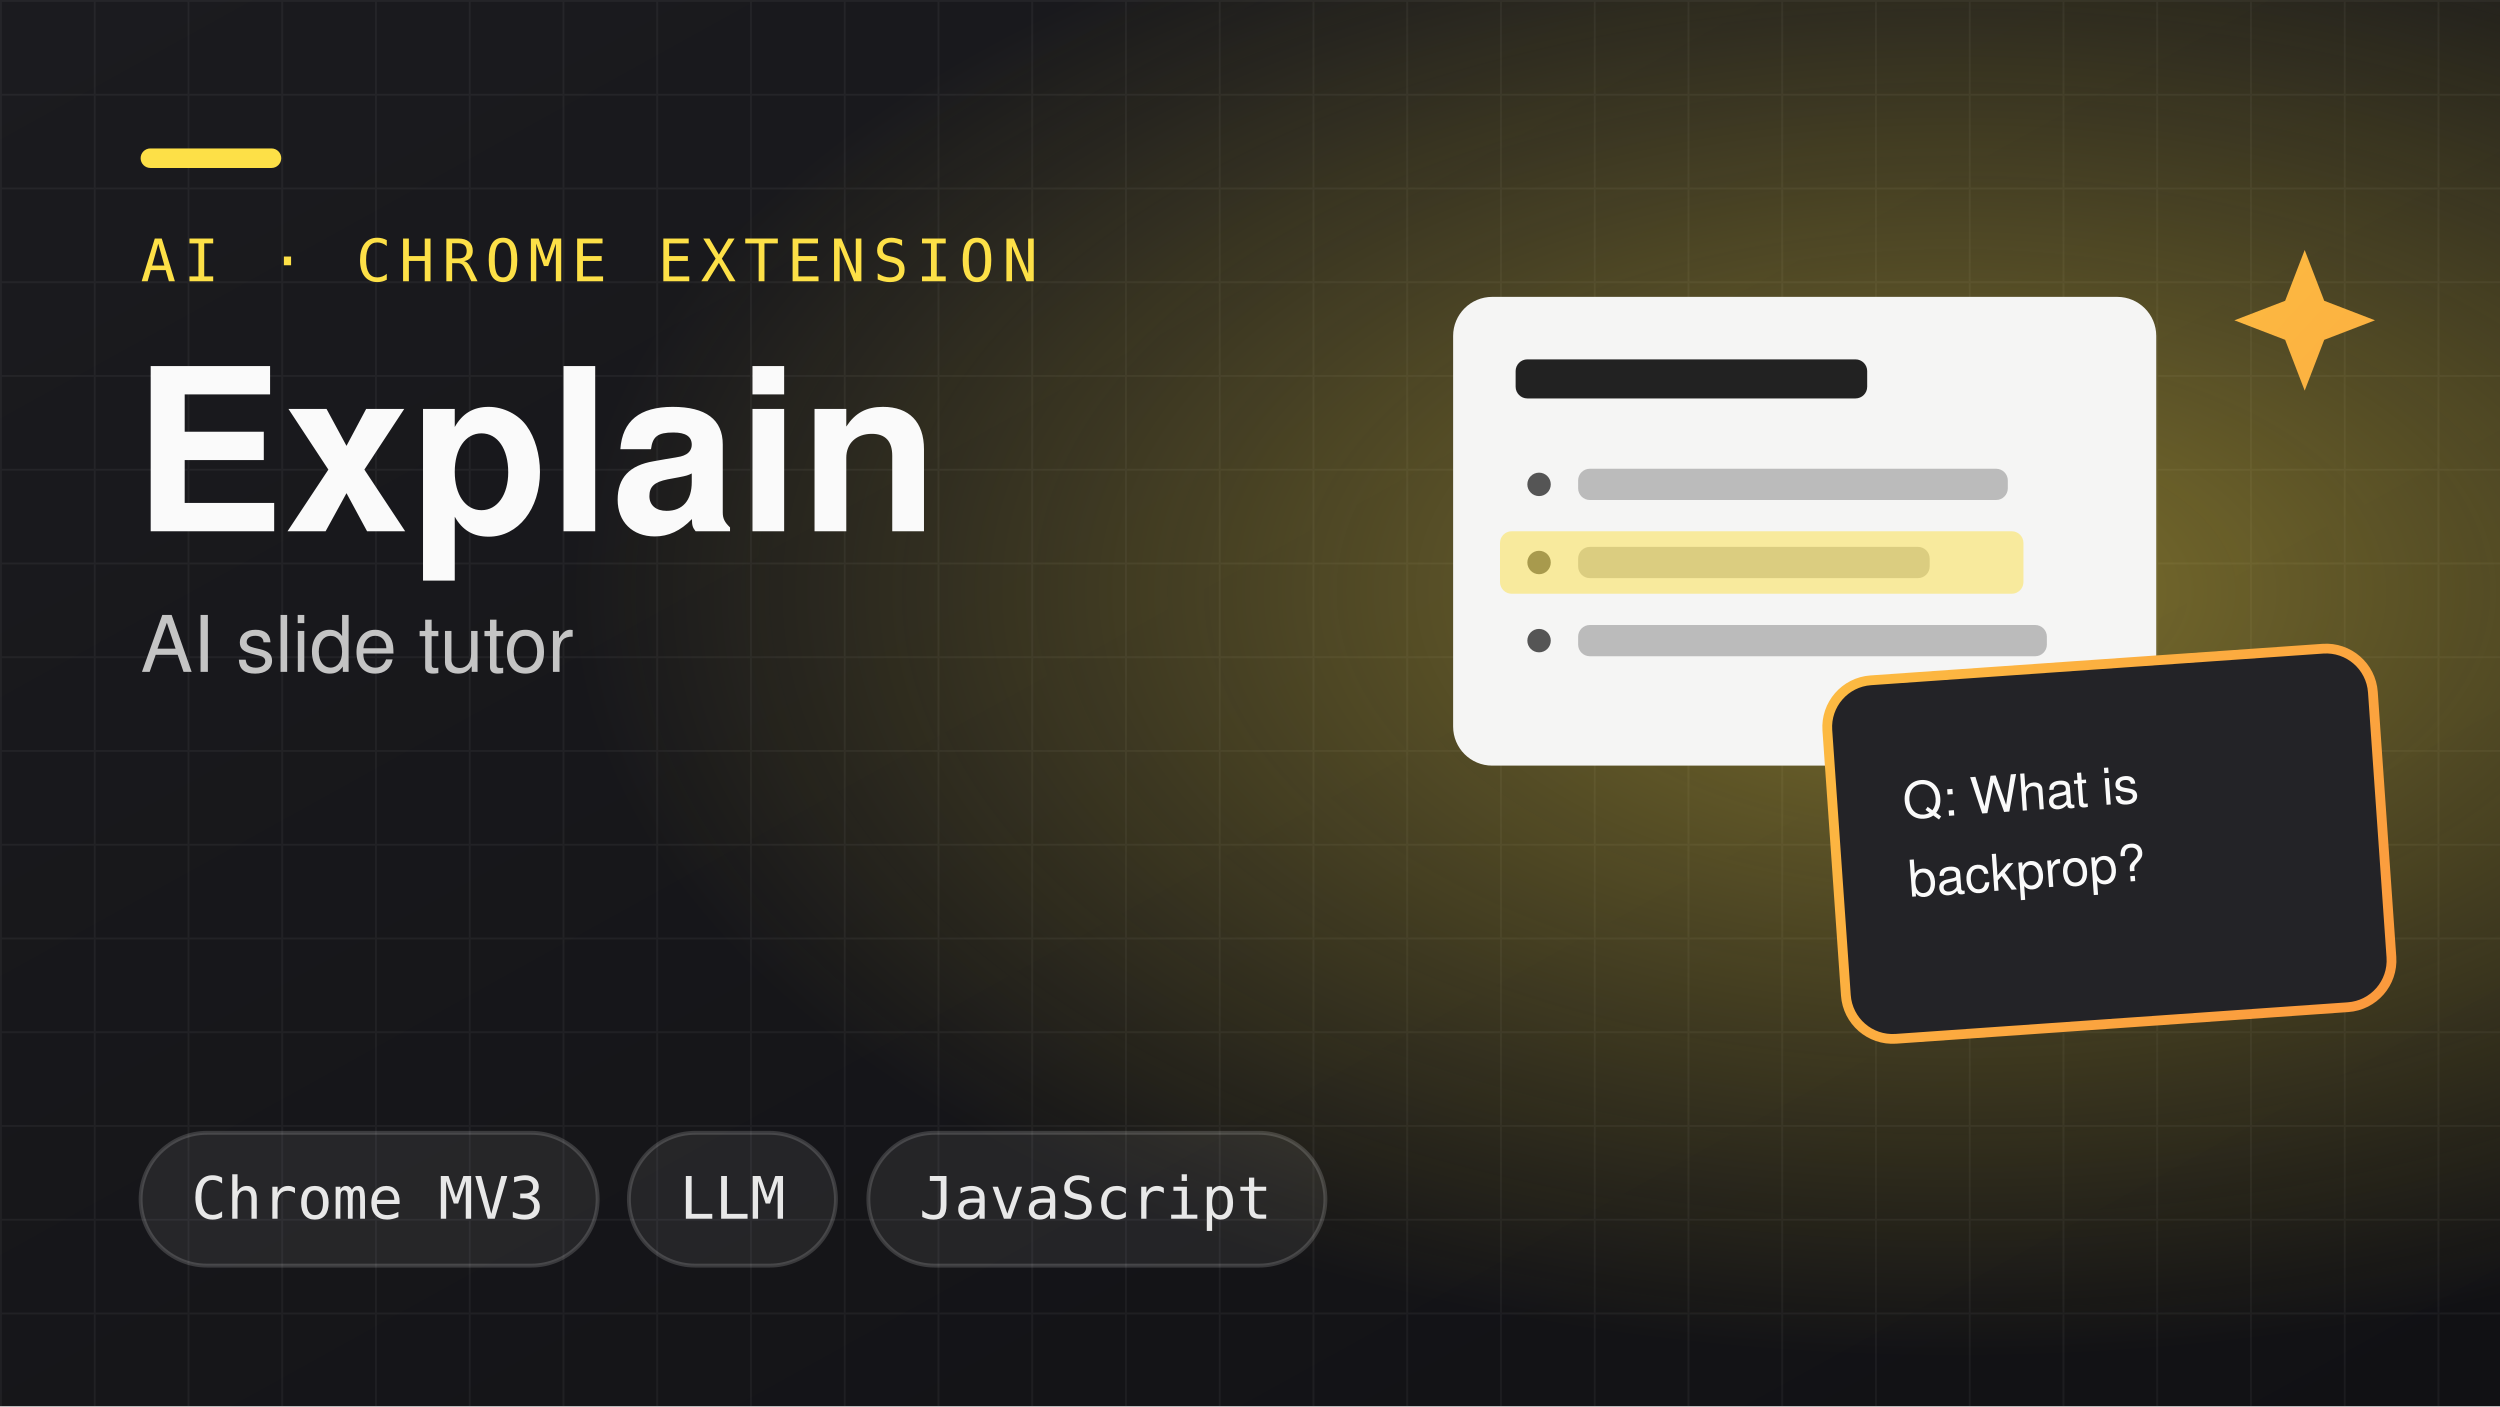
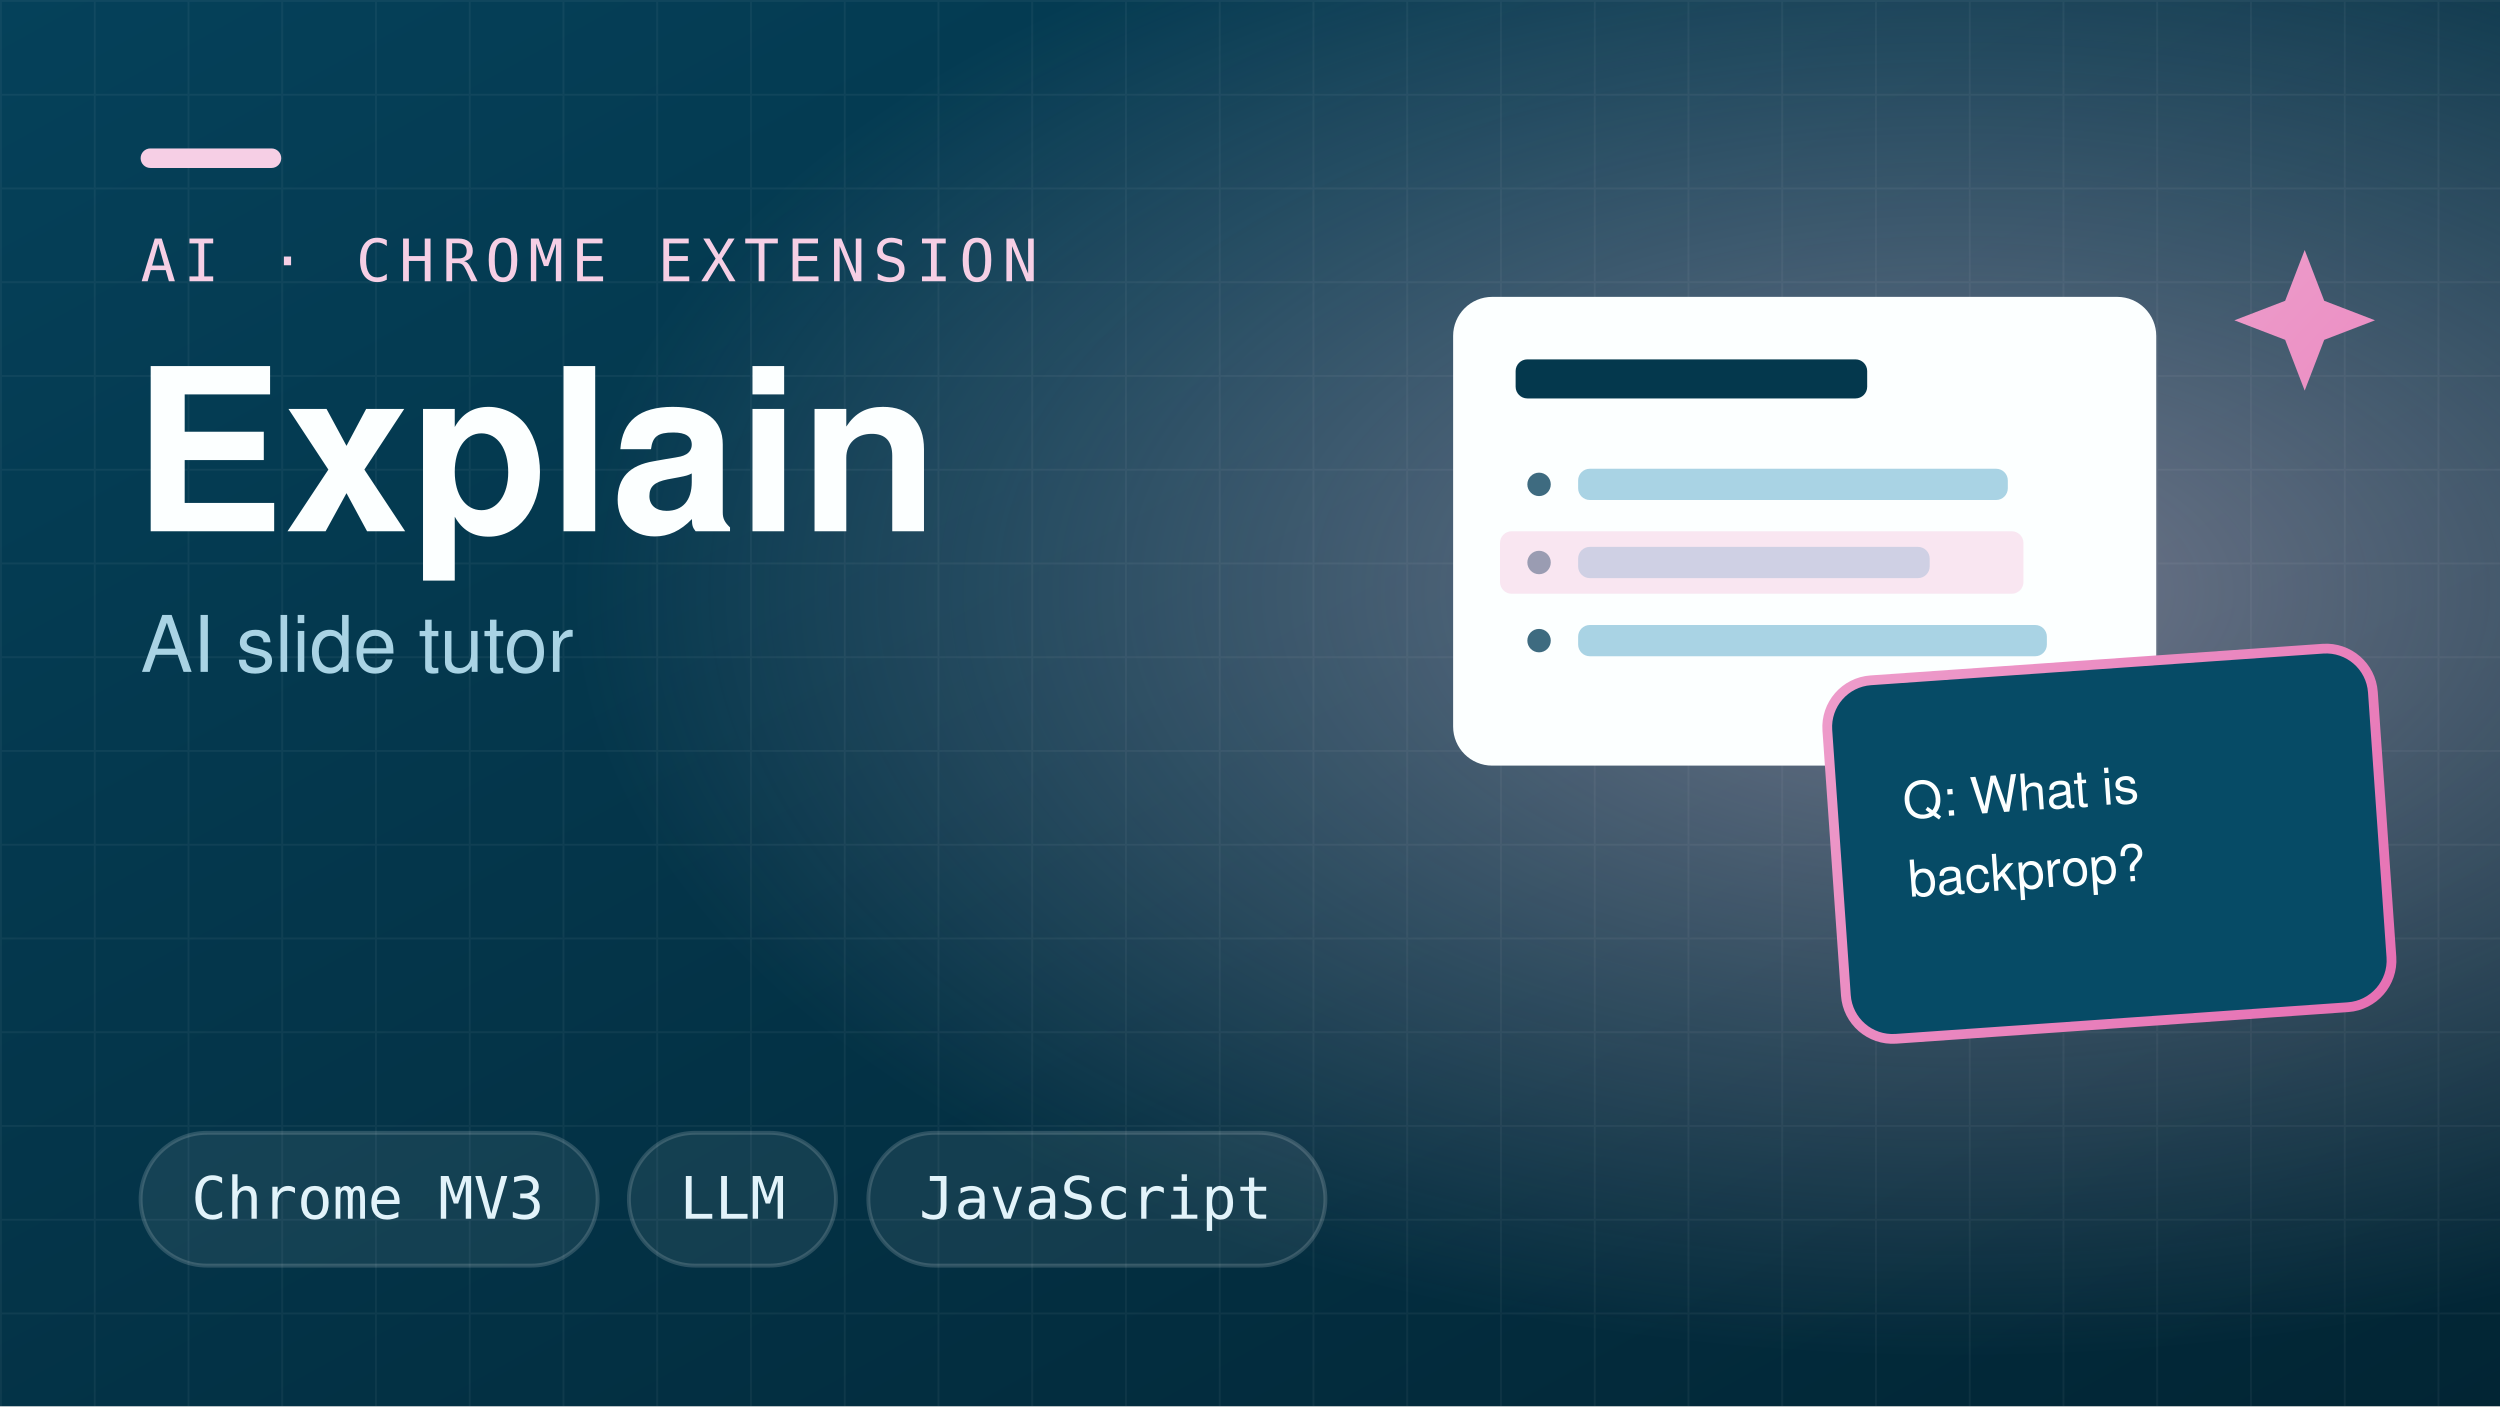
<svg xmlns="http://www.w3.org/2000/svg" viewBox="0 0 640 360" width="640" height="360">
  <defs>
    <linearGradient id="bg" x1="0" y1="0" x2="1" y2="1">
-       <stop offset="0" stop-color="#1b1b1f" />
-       <stop offset="1" stop-color="#111114" />
+       <stop offset="0" stop-color="#05415A" />
+       <stop offset="1" stop-color="#022534" />
    </linearGradient>
    <radialGradient id="glow" cx="0.78" cy="0.42" r="0.55">
-       <stop offset="0" stop-color="#fde047" stop-opacity="0.45" />
-       <stop offset="1" stop-color="#fde047" stop-opacity="0" />
+       <stop offset="0" stop-color="#F6CFE5" stop-opacity="0.45" />
+       <stop offset="1" stop-color="#F6CFE5" stop-opacity="0" />
    </radialGradient>
    <linearGradient id="acc" gradientUnits="userSpaceOnUse" x1="340" y1="40" x2="620" y2="300">
-       <stop offset="0" stop-color="#fde047" />
-       <stop offset="1" stop-color="#fb923c" />
+       <stop offset="0" stop-color="#F6CFE5" />
+       <stop offset="1" stop-color="#E466AE" />
    </linearGradient>
    <pattern id="grid" width="24" height="24" patternUnits="userSpaceOnUse">
      <path d="M24 0H0V24" fill="none" stroke="#fff" stroke-opacity="0.045" />
    </pattern>
  </defs>
  <rect width="640" height="360" fill="url(#bg)" />
  <rect width="640" height="360" fill="url(#grid)" />
  <rect width="640" height="360" fill="url(#glow)" />
-   <rect x="36" y="38" width="36" height="5" rx="2.5" fill="#fde047" />
-   <text x="36" y="72" font-family="'SF Mono',Menlo,Consolas,monospace" font-size="15" letter-spacing="2" fill="#fde047">AI · CHROME EXTENSION</text>
-   <text x="34" y="136" font-family="'Poppins','Segoe UI',Helvetica,Arial,sans-serif" font-size="58" font-weight="700" fill="#fafafa">Explain</text>
-   <text x="36" y="172" font-family="'Poppins','Segoe UI',Helvetica,Arial,sans-serif" font-size="20" fill="#c4c4c4">AI slide tutor</text>
+   <rect x="36" y="38" width="36" height="5" rx="2.5" fill="#F6CFE5" />
+   <text x="36" y="72" font-family="'SF Mono',Menlo,Consolas,monospace" font-size="15" letter-spacing="2" fill="#F6CFE5">AI · CHROME EXTENSION</text>
+   <text x="34" y="136" font-family="'Poppins','Segoe UI',Helvetica,Arial,sans-serif" font-size="58" font-weight="700" fill="#FCFFFF">Explain</text>
+   <text x="36" y="172" font-family="'Poppins','Segoe UI',Helvetica,Arial,sans-serif" font-size="20" fill="#A9D3E4">AI slide tutor</text>
  <g fill="none" stroke-linecap="round" stroke-linejoin="round">
-     <rect x="372" y="76" width="180" height="120" rx="10" fill="#f5f5f4" stroke="none" />
-     <rect x="388" y="92" width="90" height="10" rx="3" fill="#222" stroke="none" />
-     <circle cx="394" cy="124" r="3" fill="#555" stroke="none" />
-     <rect x="404" y="120" width="110" height="8" rx="3" fill="#bbb" stroke="none" />
-     <circle cx="394" cy="144" r="3" fill="#555" stroke="none" />
-     <rect x="404" y="140" width="90" height="8" rx="3" fill="#bbb" stroke="none" />
-     <circle cx="394" cy="164" r="3" fill="#555" stroke="none" />
-     <rect x="404" y="160" width="120" height="8" rx="3" fill="#bbb" stroke="none" />
-     <rect x="384" y="136" width="134" height="16" rx="3" fill="#fde047" fill-opacity="0.5" stroke="none" />
-     <rect x="470" y="170" width="140" height="92" rx="12" fill="#232327" stroke="url(#acc)" stroke-width="2.5" transform="rotate(-4 540 216)" />
-     <text x="488" y="206" font-family="'Poppins','Segoe UI',Helvetica,Arial,sans-serif" font-size="13" fill="#fafafa" stroke="none" transform="rotate(-4 540 216)">Q: What is</text>
-     <text x="488" y="226" font-family="'Poppins','Segoe UI',Helvetica,Arial,sans-serif" font-size="13" fill="#fafafa" stroke="none" transform="rotate(-4 540 216)">backprop?</text>
+     <rect x="372" y="76" width="180" height="120" rx="10" fill="#FCFFFF" stroke="none" />
+     <rect x="388" y="92" width="90" height="10" rx="3" fill="#04384D" stroke="none" />
+     <circle cx="394" cy="124" r="3" fill="#3E6B80" stroke="none" />
+     <rect x="404" y="120" width="110" height="8" rx="3" fill="#A9D3E4" stroke="none" />
+     <circle cx="394" cy="144" r="3" fill="#3E6B80" stroke="none" />
+     <rect x="404" y="140" width="90" height="8" rx="3" fill="#A9D3E4" stroke="none" />
+     <circle cx="394" cy="164" r="3" fill="#3E6B80" stroke="none" />
+     <rect x="404" y="160" width="120" height="8" rx="3" fill="#A9D3E4" stroke="none" />
+     <rect x="384" y="136" width="134" height="16" rx="3" fill="#F6CFE5" fill-opacity="0.5" stroke="none" />
+     <rect x="470" y="170" width="140" height="92" rx="12" fill="#064B66" stroke="url(#acc)" stroke-width="2.5" transform="rotate(-4 540 216)" />
+     <text x="488" y="206" font-family="'Poppins','Segoe UI',Helvetica,Arial,sans-serif" font-size="13" fill="#FCFFFF" stroke="none" transform="rotate(-4 540 216)">Q: What is</text>
+     <text x="488" y="226" font-family="'Poppins','Segoe UI',Helvetica,Arial,sans-serif" font-size="13" fill="#FCFFFF" stroke="none" transform="rotate(-4 540 216)">backprop?</text>
    <path d="M590 64l5 13 13 5-13 5-5 13-5-13-13-5 13-5z" fill="url(#acc)" stroke="none" />
  </g>
  <rect x="36" y="290" width="117" height="34" rx="17" fill="#fff" fill-opacity="0.07" stroke="#fff" stroke-opacity="0.16" />
-   <text x="49" y="312" font-family="'SF Mono',Menlo,Consolas,monospace" font-size="15" fill="#e8e8e8">Chrome MV3</text>
+   <text x="49" y="312" font-family="'SF Mono',Menlo,Consolas,monospace" font-size="15" fill="#E2F3FA">Chrome MV3</text>
  <rect x="161.0" y="290" width="53" height="34" rx="17" fill="#fff" fill-opacity="0.07" stroke="#fff" stroke-opacity="0.16" />
-   <text x="174.0" y="312" font-family="'SF Mono',Menlo,Consolas,monospace" font-size="15" fill="#e8e8e8">LLM</text>
+   <text x="174.0" y="312" font-family="'SF Mono',Menlo,Consolas,monospace" font-size="15" fill="#E2F3FA">LLM</text>
  <rect x="222.3" y="290" width="117" height="34" rx="17" fill="#fff" fill-opacity="0.07" stroke="#fff" stroke-opacity="0.16" />
-   <text x="235.3" y="312" font-family="'SF Mono',Menlo,Consolas,monospace" font-size="15" fill="#e8e8e8">JavaScript</text>
+   <text x="235.3" y="312" font-family="'SF Mono',Menlo,Consolas,monospace" font-size="15" fill="#E2F3FA">JavaScript</text>
</svg>
